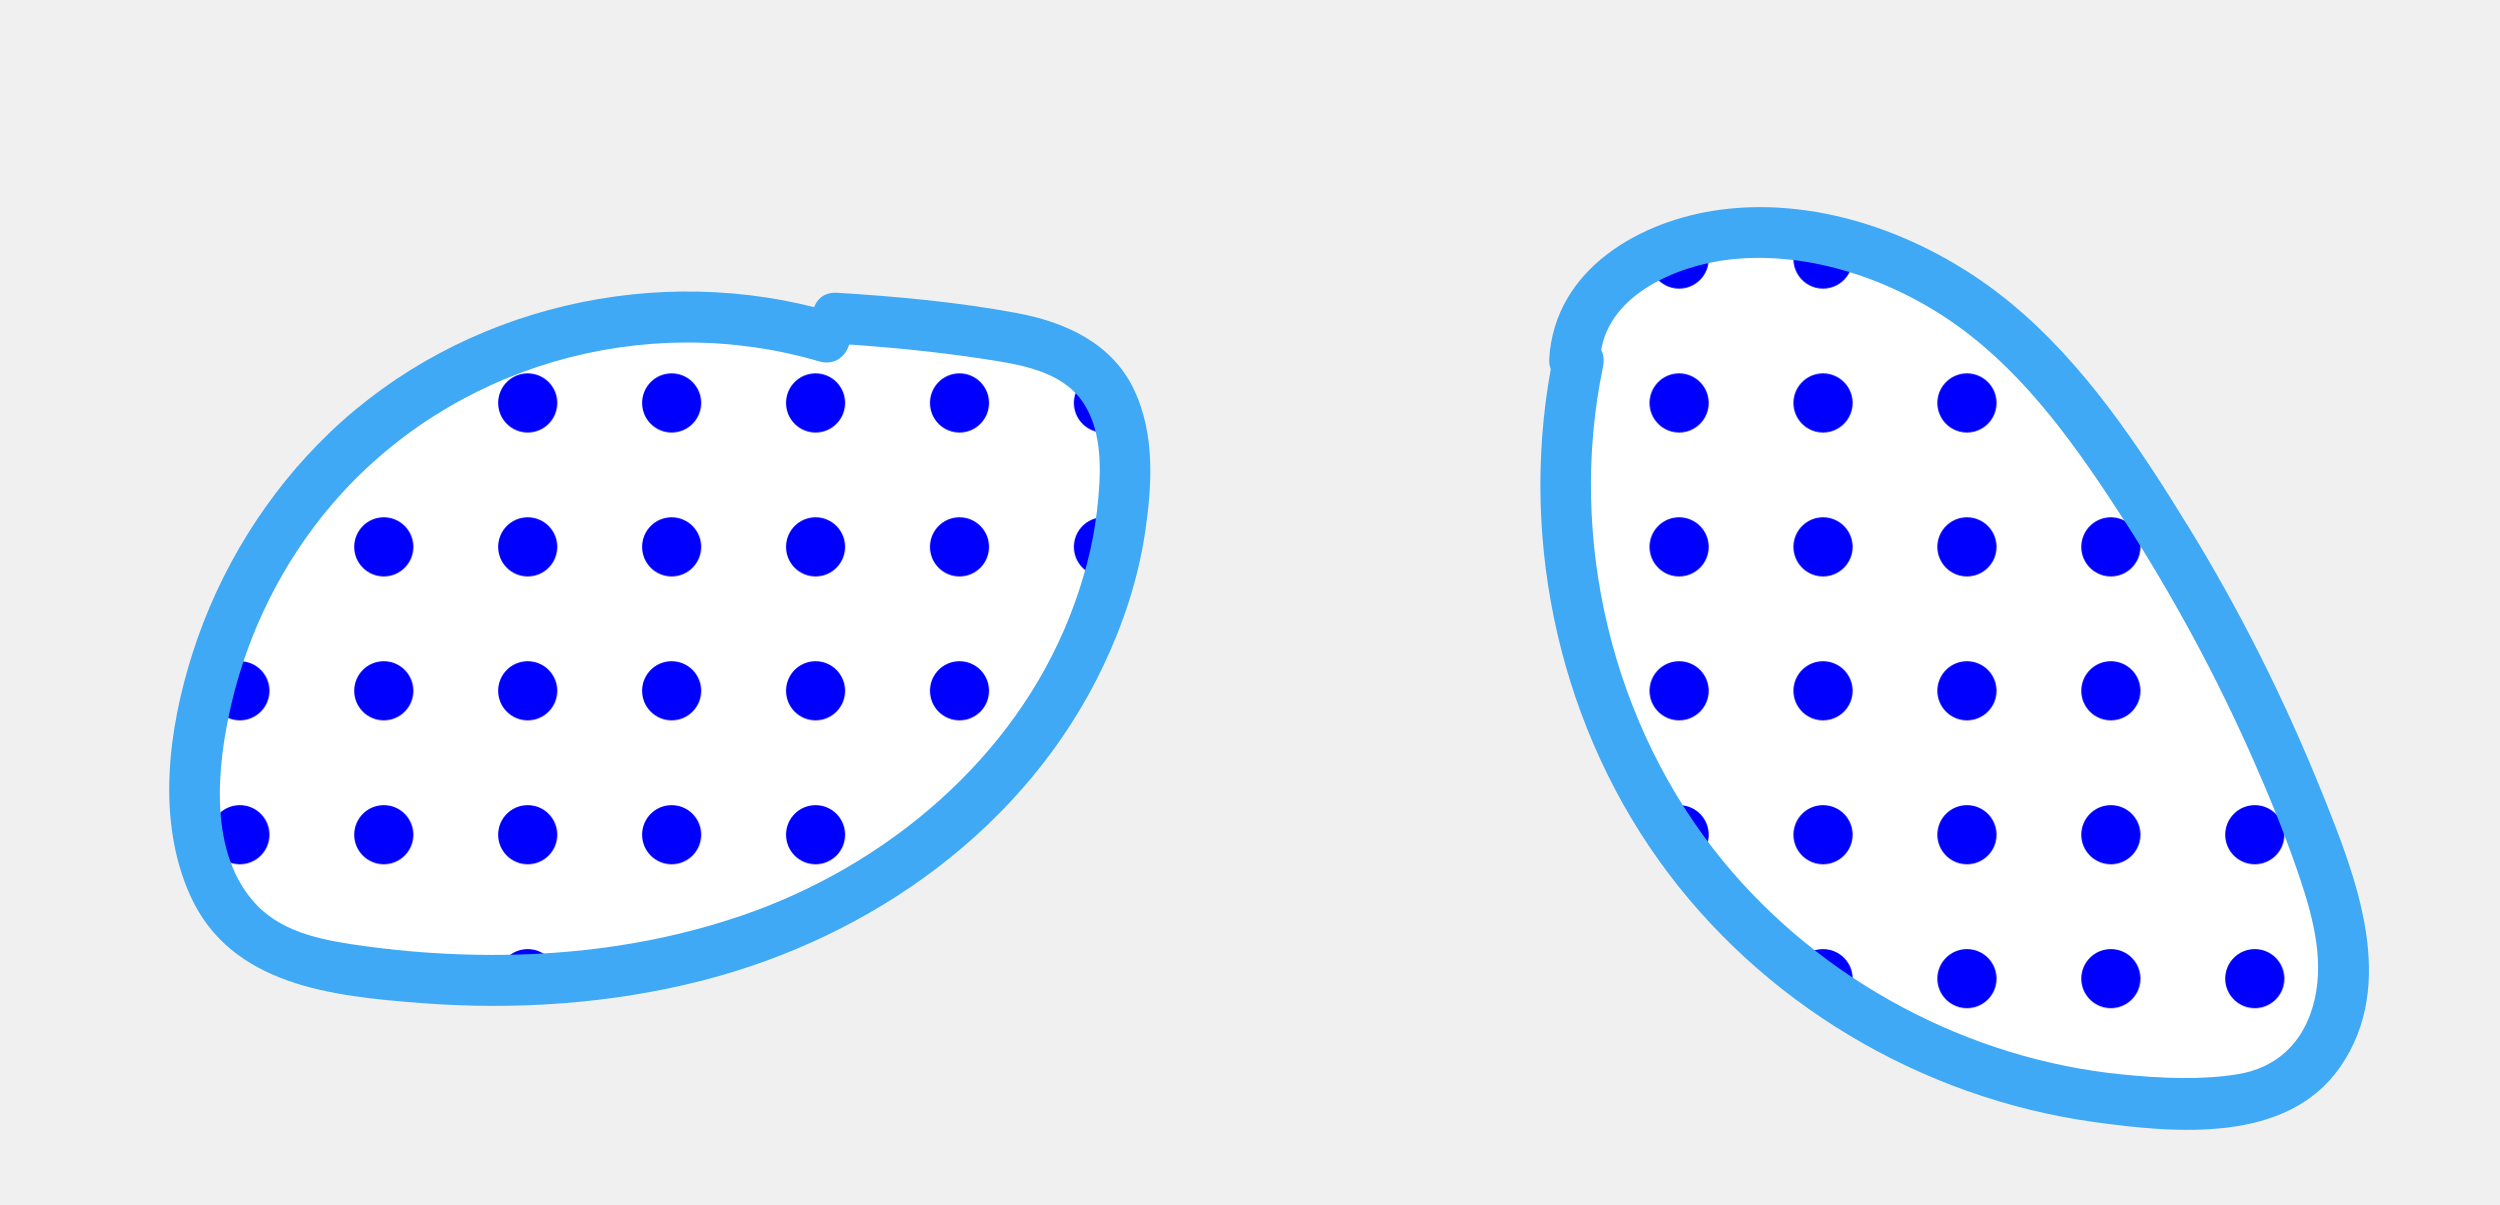
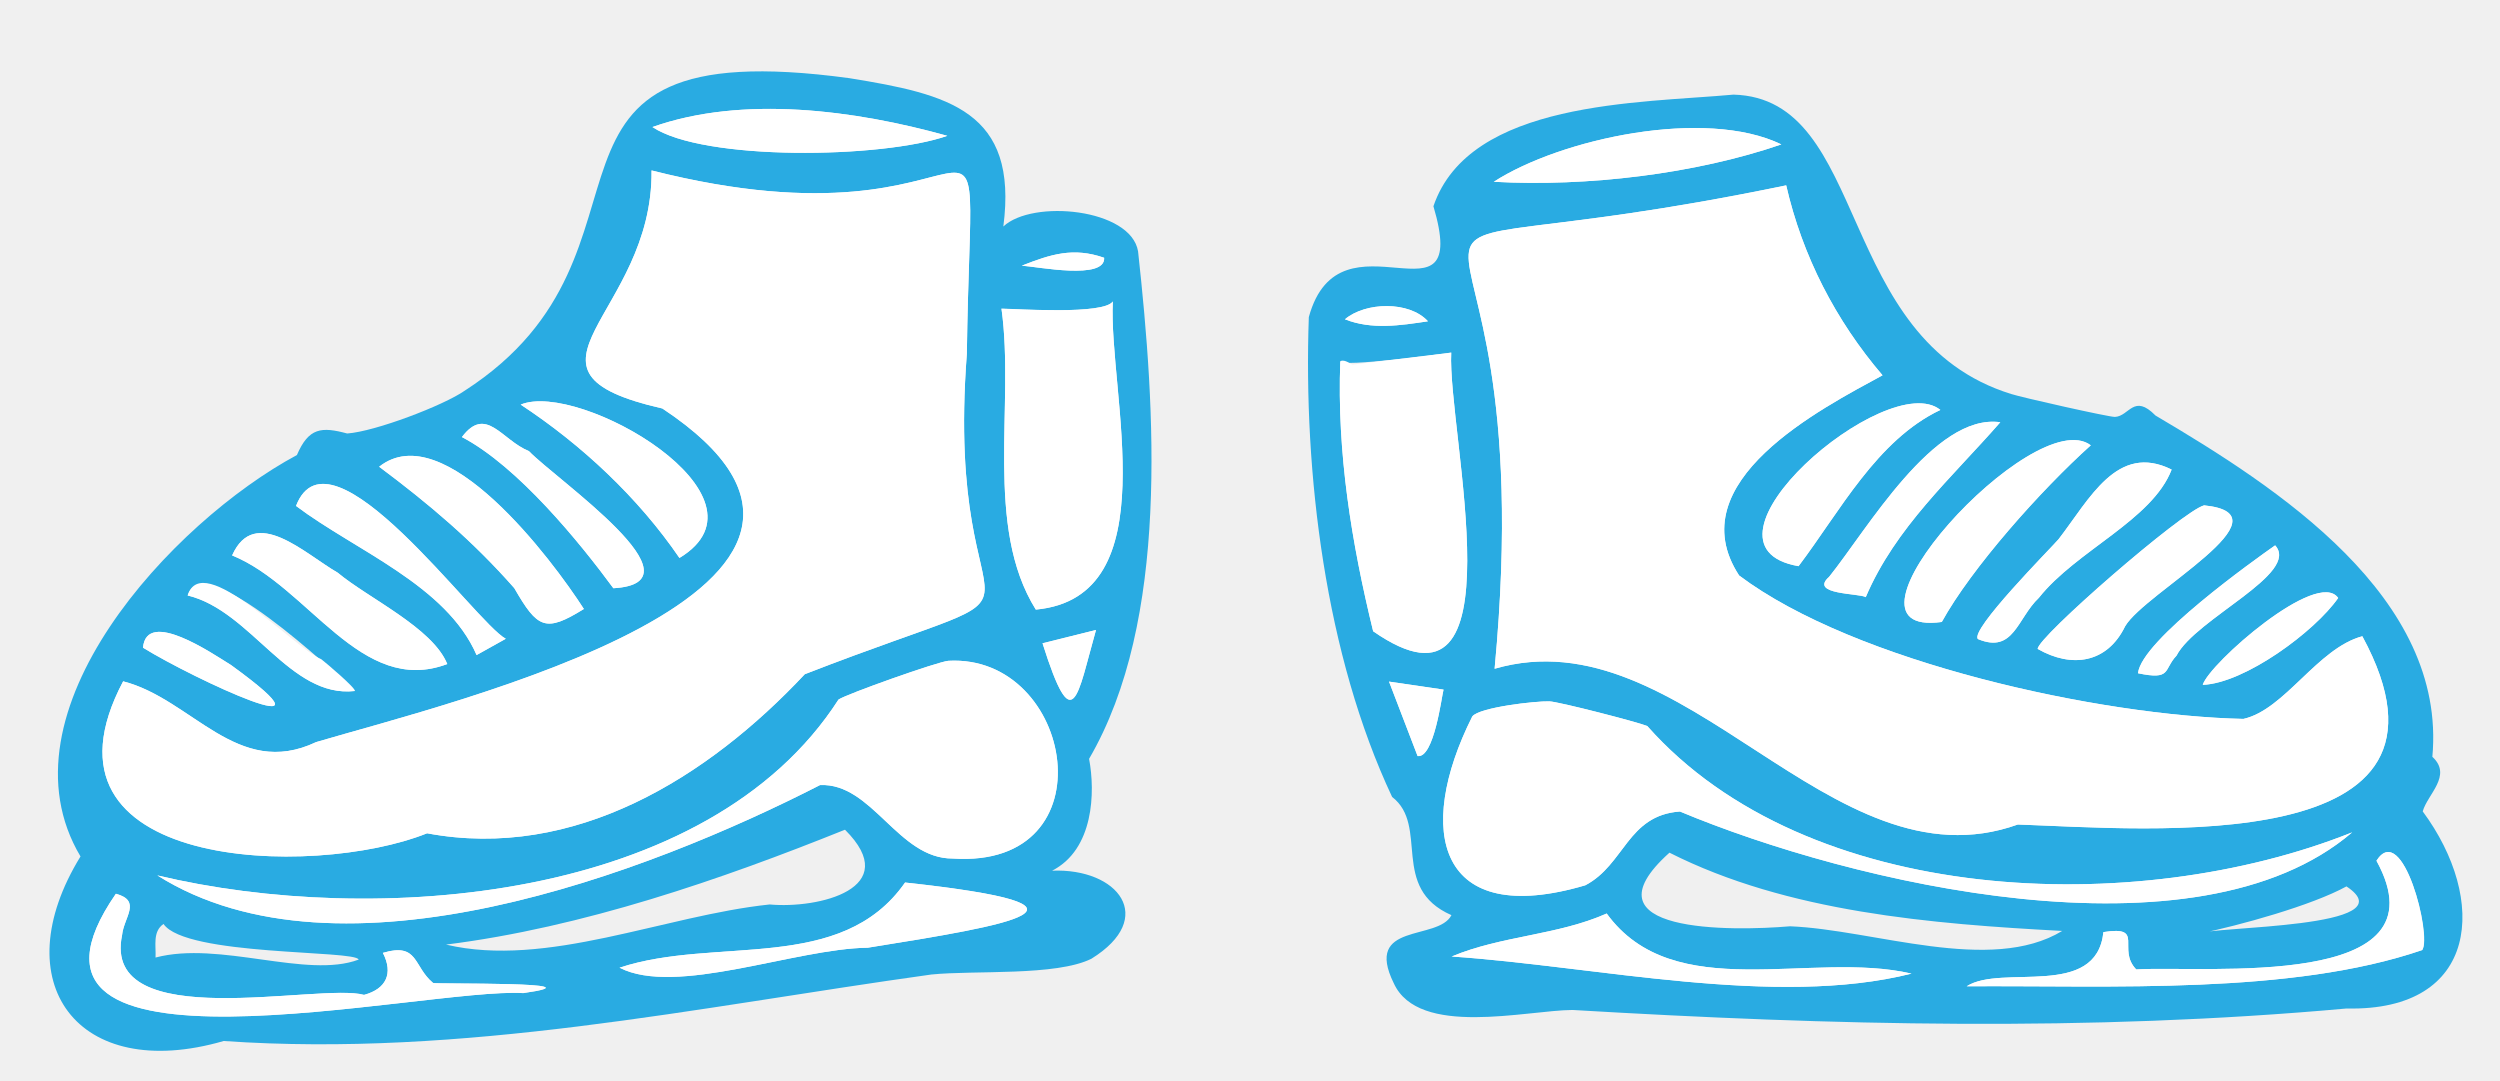
- <svg xmlns="http://www.w3.org/2000/svg" id="Layer_1" data-name="Layer 1" viewBox="0 0 173.704 83.722">
+ <svg xmlns="http://www.w3.org/2000/svg" id="Layer_1" data-name="Layer 1" viewBox="0 0 332.826 143.912">
  <defs>
    <style>
      .cls-1 {
-         fill: none;
+         fill: #fff;
      }

      .cls-2 {
-         fill: blue;
-       }
- 
-       .cls-3 {
-         fill: #3fa9f5;
-       }
- 
-       .cls-4 {
-         fill: #fff;
-       }
- 
-       .cls-5 {
-         fill: url(#New_Pattern);
+         fill: #29abe2;
      }
    </style>
-     <pattern id="New_Pattern" data-name="New Pattern" x="0" y="0" width="10" height="10" patternTransform="translate(-468.3315 -1406.999)" patternUnits="userSpaceOnUse" viewBox="0 0 10 10">
-       <g>
-         <rect class="cls-1" width="10" height="10" />
-         <rect class="cls-4" width="10" height="10" />
-         <circle class="cls-2" cx="5" cy="5" r="2.053" />
-       </g>
-     </pattern>
  </defs>
  <g>
-     <path class="cls-5" d="M57.382,23.399c-9.579-2.875-20.406-1.255-28.723,4.298-8.317,5.553-13.964,14.932-14.98,24.881-.466,4.56.305,9.785,3.992,12.509,1.955,1.445,4.434,1.952,6.84,2.305,11.719,1.72,24.149.542,34.528-5.166,10.378-5.709,18.358-16.379,19.079-28.202.171-2.796-.154-5.857-2.072-7.898-1.799-1.914-4.572-2.492-7.17-2.885-3.552-.538-7.129-.914-10.715-1.129" />
-     <path class="cls-3" d="M57.852,21.692c-12.135-3.56-25.771-.406-34.934,8.358-4.385,4.195-7.677,9.526-9.528,15.301-1.701,5.307-2.533,11.64-.17,16.876,2.828,6.266,9.903,6.99,15.98,7.463,6.557.51,13.242.069,19.623-1.568,11.795-3.025,22.487-10.647,27.808-21.795,1.397-2.928,2.426-6.028,2.917-9.239.503-3.299.717-6.881-.739-9.984-1.53-3.26-4.787-4.725-8.155-5.352-4.11-.766-8.325-1.152-12.493-1.41-2.276-.141-2.268,3.401,0,3.541,3.427.212,6.849.545,10.244,1.065,2.399.367,5.325.802,6.81,2.96,1.475,2.143,1.287,5.146,1.002,7.603-.287,2.475-.959,4.922-1.864,7.24-3.9,9.988-12.806,17.436-22.8,20.859-5.603,1.919-11.499,2.753-17.411,2.739-2.92-.007-5.845-.204-8.738-.603-2.645-.364-5.583-.821-7.527-2.824-3.44-3.546-2.82-9.659-1.792-14.039,1.188-5.061,3.584-9.859,6.962-13.816,8.249-9.661,21.694-13.53,33.862-9.96,2.191.643,3.127-2.773.941-3.414h0Z" />
+     <path class="cls-2" d="M113.064,10.405c13.252,2.144,22.518,4.354,20.511,19.75,3.87-3.653,16.987-2.396,17.936,3.304,2.293,20.985,4.218,49.161-6.521,67.564.838,4.43.631,12.066-4.926,14.892,8.775-.364,14.028,6.275,5.232,11.725-4.687,2.332-15.544,1.515-21.302,2.097-31.419,4.371-62.238,11.066-94.215,8.853-19.481,5.652-29.347-7.846-19.061-24.569-11.428-19.176,12.236-44.555,28.808-53.439,1.574-3.662,3.28-3.791,6.694-2.871,3.74-.263,12.862-3.75,15.649-5.7,29.101-18.772,3.796-48.033,51.197-41.606ZM126.113,18.081c-12.272-3.429-27.261-5.421-39.25-1.168,6.75,4.537,30.591,4.21,39.25,1.168ZM88.184,54.382c36.009,23.864-28.367,39.163-46.099,44.414-10.515,5.004-16.518-5.759-25.691-8.089-13.351,25.237,25.296,26.33,40.461,20.229,19.609,3.68,37.392-7.422,50.287-21.181,38.278-14.895,18.371-.608,21.575-42.672.571-43.519,5.913-12.246-41.976-24.393.193,19.406-20.733,26.614,1.443,31.693ZM146.997,34.319c-4.122-1.445-7.127-.455-10.963,1.049,2.159.148,11.127,1.943,10.963-1.049ZM137.901,81.158c17.695-1.658,9.659-28.772,10.248-41.026-1.221,1.787-12.815,1.026-14.821.963,1.788,12.814-2.357,28.977,4.573,40.063ZM90.457,74.279c13.519-8.159-13.409-23.66-21.138-20.412,8.114,5.338,15.653,12.385,21.138,20.412ZM81.66,78.311c12.484-.729-7.537-14.405-11.249-18.257-3.638-1.465-5.683-6.141-8.915-1.869,7.475,3.919,15.707,14.072,20.164,20.126ZM50.477,62.138c6.673,4.984,12.47,9.885,17.989,16.157,3.121,5.394,4.118,5.955,9.265,2.777-4.191-6.526-18.599-25.789-27.255-18.935ZM63.446,87.209s3.887-2.169,3.888-2.17c-4.013-2.116-23.404-29.461-27.924-17.683,7.835,5.911,20.015,10.548,24.037,19.852ZM44.949,76.238c-4.362-2.511-11.021-9.061-14.047-2.294,10.195,4.131,17.133,18.817,28.642,14.459-1.95-4.814-10.474-8.738-14.595-12.165ZM47.235,91.993c-2.873-2.622-20.282-19.128-22.252-12.718,8.486,2.046,13.589,13.706,22.252,12.718ZM145.913,83.867l-7.121,1.775c4.096,12.945,4.613,7.053,7.121-1.775ZM30.769,88.55c-2.528-1.565-11.259-7.564-11.732-2.322,6.816,4.213,27.608,13.837,11.732,2.322ZM109.171,104.514c6.963-.312,10.389,9.83,17.662,9.78,21.169,1.42,16.153-27.244-.575-26.32-1.405.112-13.548,4.422-14.627,5.158-17.426,27.08-61.993,30.262-90.683,23.411,24.312,15.343,65.285-.284,88.223-12.028ZM102.465,120.412c6.491.595,17.895-2.126,10.028-9.953-16.391,6.593-34.902,13.01-53.115,15.295,13.392,3.158,29.064-3.869,43.087-5.342ZM115.531,126.167c19.179-3.065,33.78-5.529,4.964-8.675-8.506,12.187-25.213,7.096-38.015,11.338,7.474,3.853,23.36-2.543,33.051-2.663ZM50.975,126.856c1.416,2.759.43,4.798-2.507,5.597-5.854-1.658-35.018,5.438-32.218-7.959.237-2.394,2.651-4.555-.821-5.507-18.506,26.776,41.166,12.396,54.227,13.222,11.107-1.559-12.084-1.165-12.004-1.351-2.64-2.199-1.945-5.423-6.677-4.002ZM47.745,127.751c-.34-1.288-23.033-.437-25.977-4.744-1.486,1.033-.978,2.93-1.062,4.471,8.549-2.26,20.126,2.87,27.039.274Z" />
+     <path class="cls-1" d="M86.741,22.689c.242,19.275-20.736,26.636,1.44,31.692,35.983,23.88-28.325,39.141-46.095,44.416-10.489,4.986-16.539-5.75-25.693-8.092-13.329,25.234,25.282,26.335,40.463,20.232,19.607,3.675,37.394-7.419,50.286-21.181,38.256-14.86,18.381-.702,21.576-42.675.58-43.516,5.888-12.246-41.977-24.392Z" />
+     <path class="cls-1" d="M20.948,116.543c24.309,15.343,65.287-.284,88.222-12.027,6.963-.313,10.39,9.829,17.664,9.781,21.128,1.424,16.188-27.245-.576-26.324-1.405.113-13.548,4.423-14.626,5.16-17.413,27.075-62.011,30.266-90.684,23.41Z" />
+     <path class="cls-1" d="M133.328,41.095c1.786,12.803-2.356,28.987,4.569,40.062,17.704-1.668,9.655-28.753,10.255-41.024-1.179,1.815-12.87.954-14.824.962Z" />
+     <path class="cls-1" d="M57.653,130.858c-2.672-2.208-1.899-5.42-6.678-4.001,1.416,2.757.431,4.797-2.508,5.594-5.883-1.668-34.992,5.448-32.215-7.956.236-2.395,2.65-4.556-.823-5.511-18.515,26.767,41.137,12.408,54.228,13.229,10.999-1.57-11.941-1.158-12.004-1.354Z" />
+     <path class="cls-1" d="M77.731,81.073c-4.188-6.523-18.596-25.788-27.253-18.937,6.671,4.985,12.469,9.886,17.988,16.16,3.093,5.369,4.15,5.963,9.265,2.776Z" />
+     <path class="cls-1" d="M59.544,88.403c-1.942-4.809-10.48-8.742-14.595-12.166-4.35-2.498-11.035-9.07-14.045-2.294,10.191,4.131,17.132,18.819,28.64,14.46Z" />
+     <path class="cls-1" d="M82.48,128.83c7.484,3.852,23.351-2.543,33.052-2.661,19.125-3.065,33.843-5.526,4.96-8.68-8.493,12.184-25.219,7.102-38.012,11.341Z" />
+     <path class="cls-1" d="M69.319,53.867c8.12,5.343,15.648,12.38,21.136,20.412,13.519-8.154-13.402-23.661-21.136-20.412Z" />
+     <path class="cls-1" d="M86.863,16.913c6.757,4.536,30.555,4.213,39.249,1.173-12.261-3.434-27.268-5.427-39.249-1.173Z" />
+     <path class="cls-1" d="M39.41,67.356c7.834,5.912,20.014,10.546,24.038,19.851-.001.001,3.886-2.168,3.886-2.168-4.068-2.159-23.364-29.441-27.924-17.683Z" />
+     <path class="cls-1" d="M61.496,58.186c7.455,3.897,15.729,14.097,20.162,20.126,12.492-.724-7.537-14.404-11.245-18.257-3.624-1.462-5.706-6.139-8.917-1.869Z" />
+     <path class="cls-1" d="M24.983,79.276c8.489,2.048,13.585,13.703,22.25,12.721.238-.306-3.873-3.793-4.456-4.232-3.676-1.521-15.84-14.746-17.795-8.489Z" />
+     <path class="cls-1" d="M19.037,86.227c6.824,4.216,27.603,13.835,11.735,2.32-2.53-1.563-11.262-7.562-11.735-2.32Z" />
+     <path class="cls-1" d="M138.792,85.641c4.109,12.989,4.617,7.002,7.12-1.776 0.0.001-7.12,1.776-7.12,1.776Z" />
+     <path class="cls-1" d="M136.034,35.368c2.155.148,11.13,1.942,10.964-1.049-4.123-1.446-7.128-.456-10.964,1.049Z" />
  </g>
  <g>
-     <path class="cls-5" d="M109.677,24.997c-2.737,12.779.803,26.751,9.296,36.685,8.492,9.934,21.743,15.604,34.793,14.888,1.616-.089,3.27-.282,4.71-1.021,2.727-1.399,4.194-4.565,4.343-7.626s-.81-6.06-1.866-8.937c-3.428-9.334-8.022-18.239-13.642-26.442-3.06-4.466-6.499-8.797-10.981-11.833-4.079-2.763-8.944-4.352-13.867-4.531-5.819-.211-12.82,2.916-13.046,8.734" />
-     <path class="cls-3" d="M107.97,24.526c-2.529,12.098.085,25.158,7.282,35.244,7.057,9.89,18.209,16.514,30.229,18.187,5.666.789,13.405,1.511,17.108-3.807,4.041-5.804,1.122-13.171-1.226-19.011-2.588-6.435-5.688-12.655-9.323-18.563-3.448-5.605-7.273-11.381-12.411-15.588-5.464-4.474-12.948-7.361-20.084-6.418-5.61.742-11.525,4.136-11.9,10.343-.138,2.276,3.404,2.268,3.541,0,.263-4.343,5.274-6.463,9.013-6.884,5.56-.626,11.479,1.459,15.936,4.699,4.757,3.458,8.244,8.462,11.4,13.341,3.437,5.313,6.452,10.898,9.01,16.686,1.22,2.76,2.36,5.575,3.314,8.44.926,2.781,1.678,5.816.846,8.714-.743,2.589-2.532,4.283-5.207,4.725-2.593.428-5.388.281-7.992.026-10.717-1.05-20.963-6.518-27.791-14.838-7.727-9.416-10.818-22.461-8.332-34.355.465-2.224-2.948-3.174-3.414-.941h0Z" />
+     <path class="cls-2" d="M190.833,27.455c4.785-14.078,27.454-13.714,39.957-14.858,18.23.513,13.368,32.587,36.994,39.867,1.356.446,13.04,3.075,13.78,3.04,1.919-.091,2.488-3.152,5.399-.185,16.247,9.586,38.796,24.163,36.858,45.435,2.71,2.49-.657,4.985-1.283,7.268,8.682,11.73,7.576,26.64-10.137,26.24-34.48,3.118-68.413,2.248-103.048.196-6.139.036-20.493,3.701-23.798-3.556-4.045-8.21,5.889-5.58,7.677-9.067-8.268-3.632-2.907-11.888-7.9-15.741-8.873-18.866-11.824-43.033-11.088-63.881,4.146-15.107,21.704,2.542,16.588-14.759ZM198.867,24.201c12.411.695,26.905-1.058,38.284-4.974-10.118-4.905-29.337-.799-38.284,4.974ZM237.797,24.675c-68.106,14.114-31.686-10.995-38.82,64.358,25.25-7.357,44.664,29.689,69.656,20.736,17.325.597,62.01,4.673,45.865-25.066-5.99,1.613-10.313,9.779-15.835,11.006-19.054-.416-51.706-7.487-67.133-19.093-8.142-12.471,10.955-22.225,19.092-26.651-6.246-7.311-10.673-15.899-12.825-25.29ZM190.103,42.774c-2.484-2.731-8.332-2.576-11.051-.267,3.555,1.417,7.379.821,11.051.267ZM193.204,46.942c-.902.126-14.708,2.002-14.77,1.147-.464,12.163,1.494,24.169,4.374,35.95,20.085,13.953,9.854-26.553,10.396-37.096ZM258.321,54.574c-7.064-5.701-34.657,18.056-18.881,20.801,5.493-7.257,10.431-16.793,18.881-20.801ZM266.3,56.212c-8.804-1.243-17.799,14.386-22.791,20.584-2.714,2.376,4.07,2.198,4.878,2.703,3.965-9.305,11.429-15.858,17.913-23.287ZM278.346,59.284c-7.559-5.743-36.201,25.765-19.835,23.519,3.934-7.152,13.191-17.553,19.835-23.519ZM289.111,62.514c-7.252-3.603-10.912,3.91-15.069,9.292-1.157,1.324-11.866,12.114-10.714,13.276,4.773,1.981,5.221-2.769,8.105-5.495,4.992-6.299,15.096-10.34,17.677-17.074ZM293.436,67.278c-2.8.696-22.313,17.657-22.153,19.117,4.53,2.582,9.233,1.917,11.634-3.018,2.615-4.5,22.387-14.876,10.519-16.1ZM289.757,87.29c2.551-4.941,16.533-10.934,13.134-14.684-2.601,1.83-17.786,12.593-18.26,17.023,4.513.949,3.358-.476,5.126-2.34ZM192.178,91.808l-7.256-1.065,3.802,9.909c2.186.355,3.221-8,3.454-8.844ZM293.252,91.176c5.581-.21,14.928-7.099,18.03-11.565-2.742-3.964-17.182,8.731-18.03,11.565ZM313.143,110.811c-28.764,11.509-72.563,9.876-93.839-14.153-1.273-.532-11.815-3.248-13.035-3.285-1.824-.056-9.325.79-10.264,2.008-7.649,15.325-4.641,28.273,15.052,22.477,5.253-2.76,5.589-9.316,12.591-9.822,22.66,9.491,68.712,20.568,89.495,2.776ZM274.541,123.936c-17.362-.932-36.593-2.482-52.285-10.419-12.014,10.778,8.377,10.457,16.057,9.8,11.117.443,26.684,6.408,36.228.62ZM254.48,129.619c-13.319-3.119-31.642,4.31-40.582-8.001-6.552,2.911-13.976,2.934-20.635,5.722,19.096,1.285,43.095,6.839,61.217,2.278ZM261.825,131.304c19.2-.125,43.195,1.155,60.645-4.821,1.345-1.872-2.64-17.349-6.091-11.895,9.54,17.365-22.729,13.92-31.981,14.474-2.625-2.732,1.223-5.868-4.368-4.97-.939,8.988-13.539,4.207-18.205,7.212ZM292.74,124.309c1.463-1.02,28.113-.664,19.646-6.303-4.608,2.537-14.248,5.205-19.646,6.303Z" />
+     <path class="cls-1" d="M237.797,24.675c2.152,9.39,6.58,17.978,12.824,25.288-8.131,4.429-27.239,14.181-19.09,26.652,15.437,11.609,48.065,18.674,67.131,19.096,5.522-1.229,9.846-9.396,15.835-11.006,16.125,29.748-28.532,25.644-45.864,25.061-24.994,8.951-44.407-28.086-69.656-20.735,7.148-75.352-29.307-50.235,38.82-64.355Z" />
+     <path class="cls-1" d="M313.143,110.811c-20.806,17.792-66.814,6.715-89.494-2.775-7.004.505-7.339,7.062-12.595,9.822-19.58,5.797-22.77-7.137-15.047-22.477.936-1.217,8.437-2.064,10.261-2.008,1.22.037,11.762,2.754,13.034,3.287,21.277,24.029,65.077,25.66,93.84,14.152Z" />
+     <path class="cls-1" d="M193.204,46.942c-.532,10.521,9.683,51.061-10.396,37.098-2.881-11.783-4.839-23.789-4.374-35.951.627-.324,1.433.475,1.672.446l13.098-1.593Z" />
+     <path class="cls-1" d="M261.825,131.304c4.66-2.999,17.26,1.771,18.204-7.214,5.633-.891,1.718,2.237,4.368,4.971,9.25-.554,41.516,2.896,31.981-14.47,3.528-5.467,7.344,10.027,6.092,11.887-17.468,5.984-41.424,4.7-60.645,4.827Z" />
+     <path class="cls-1" d="M278.346,59.284c-6.619,5.935-15.926,16.401-19.833,23.52-16.362,2.25,12.257-29.258,19.833-23.52Z" />
+     <path class="cls-1" d="M254.48,129.619c-18.125,4.56-42.115-.993-61.217-2.278,6.659-2.788,14.083-2.811,20.636-5.726,8.93,12.311,27.268,4.889,40.581,8.005Z" />
+     <path class="cls-1" d="M293.436,67.278c11.872,1.22-7.905,11.597-10.517,16.101-2.391,4.925-7.123,5.609-11.637,3.016-.159-1.459,19.353-18.421,22.154-19.116Z" />
+     <path class="cls-1" d="M258.321,54.574c-8.45,4.008-13.388,13.543-18.88,20.8-15.774-2.739,11.807-26.5,18.88-20.8Z" />
+     <path class="cls-1" d="M198.867,24.201c8.95-5.772,28.159-9.878,38.283-4.978-11.378,3.92-25.873,5.673-38.283,4.978Z" />
+     <path class="cls-1" d="M289.111,62.514c-2.578,6.731-12.687,10.777-17.676,17.075-2.873,2.714-3.349,7.489-8.106,5.493-1.152-1.161,9.557-11.951,10.714-13.277,4.156-5.375,7.819-12.9,15.068-9.291Z" />
+     <path class="cls-1" d="M266.3,56.212c-6.485,7.429-13.949,13.982-17.914,23.287-.78-.562-7.614-.282-4.876-2.7,5.008-6.215,13.967-21.813,22.79-20.586Z" />
+     <path class="cls-1" d="M289.757,87.29c-1.767,1.863-.613,3.288-5.124,2.34.427-4.389,15.706-15.24,18.255-17.026,3.413,3.741-10.585,9.749-13.13,14.686Z" />
+     <path class="cls-1" d="M293.252,91.176c.836-2.816,15.264-15.522,18.028-11.568-3.115,4.479-12.43,11.346-18.028,11.568Z" />
+     <path class="cls-1" d="M192.178,91.808c-.249.873-1.255,9.171-3.453,8.844-.001-0-3.803-9.909-3.803-9.909l7.256,1.065Z" />
+     <path class="cls-1" d="M190.103,42.774c-3.672.555-7.496,1.151-11.051-.267,2.719-2.309,8.567-2.464,11.051.267Z" />
  </g>
</svg>
